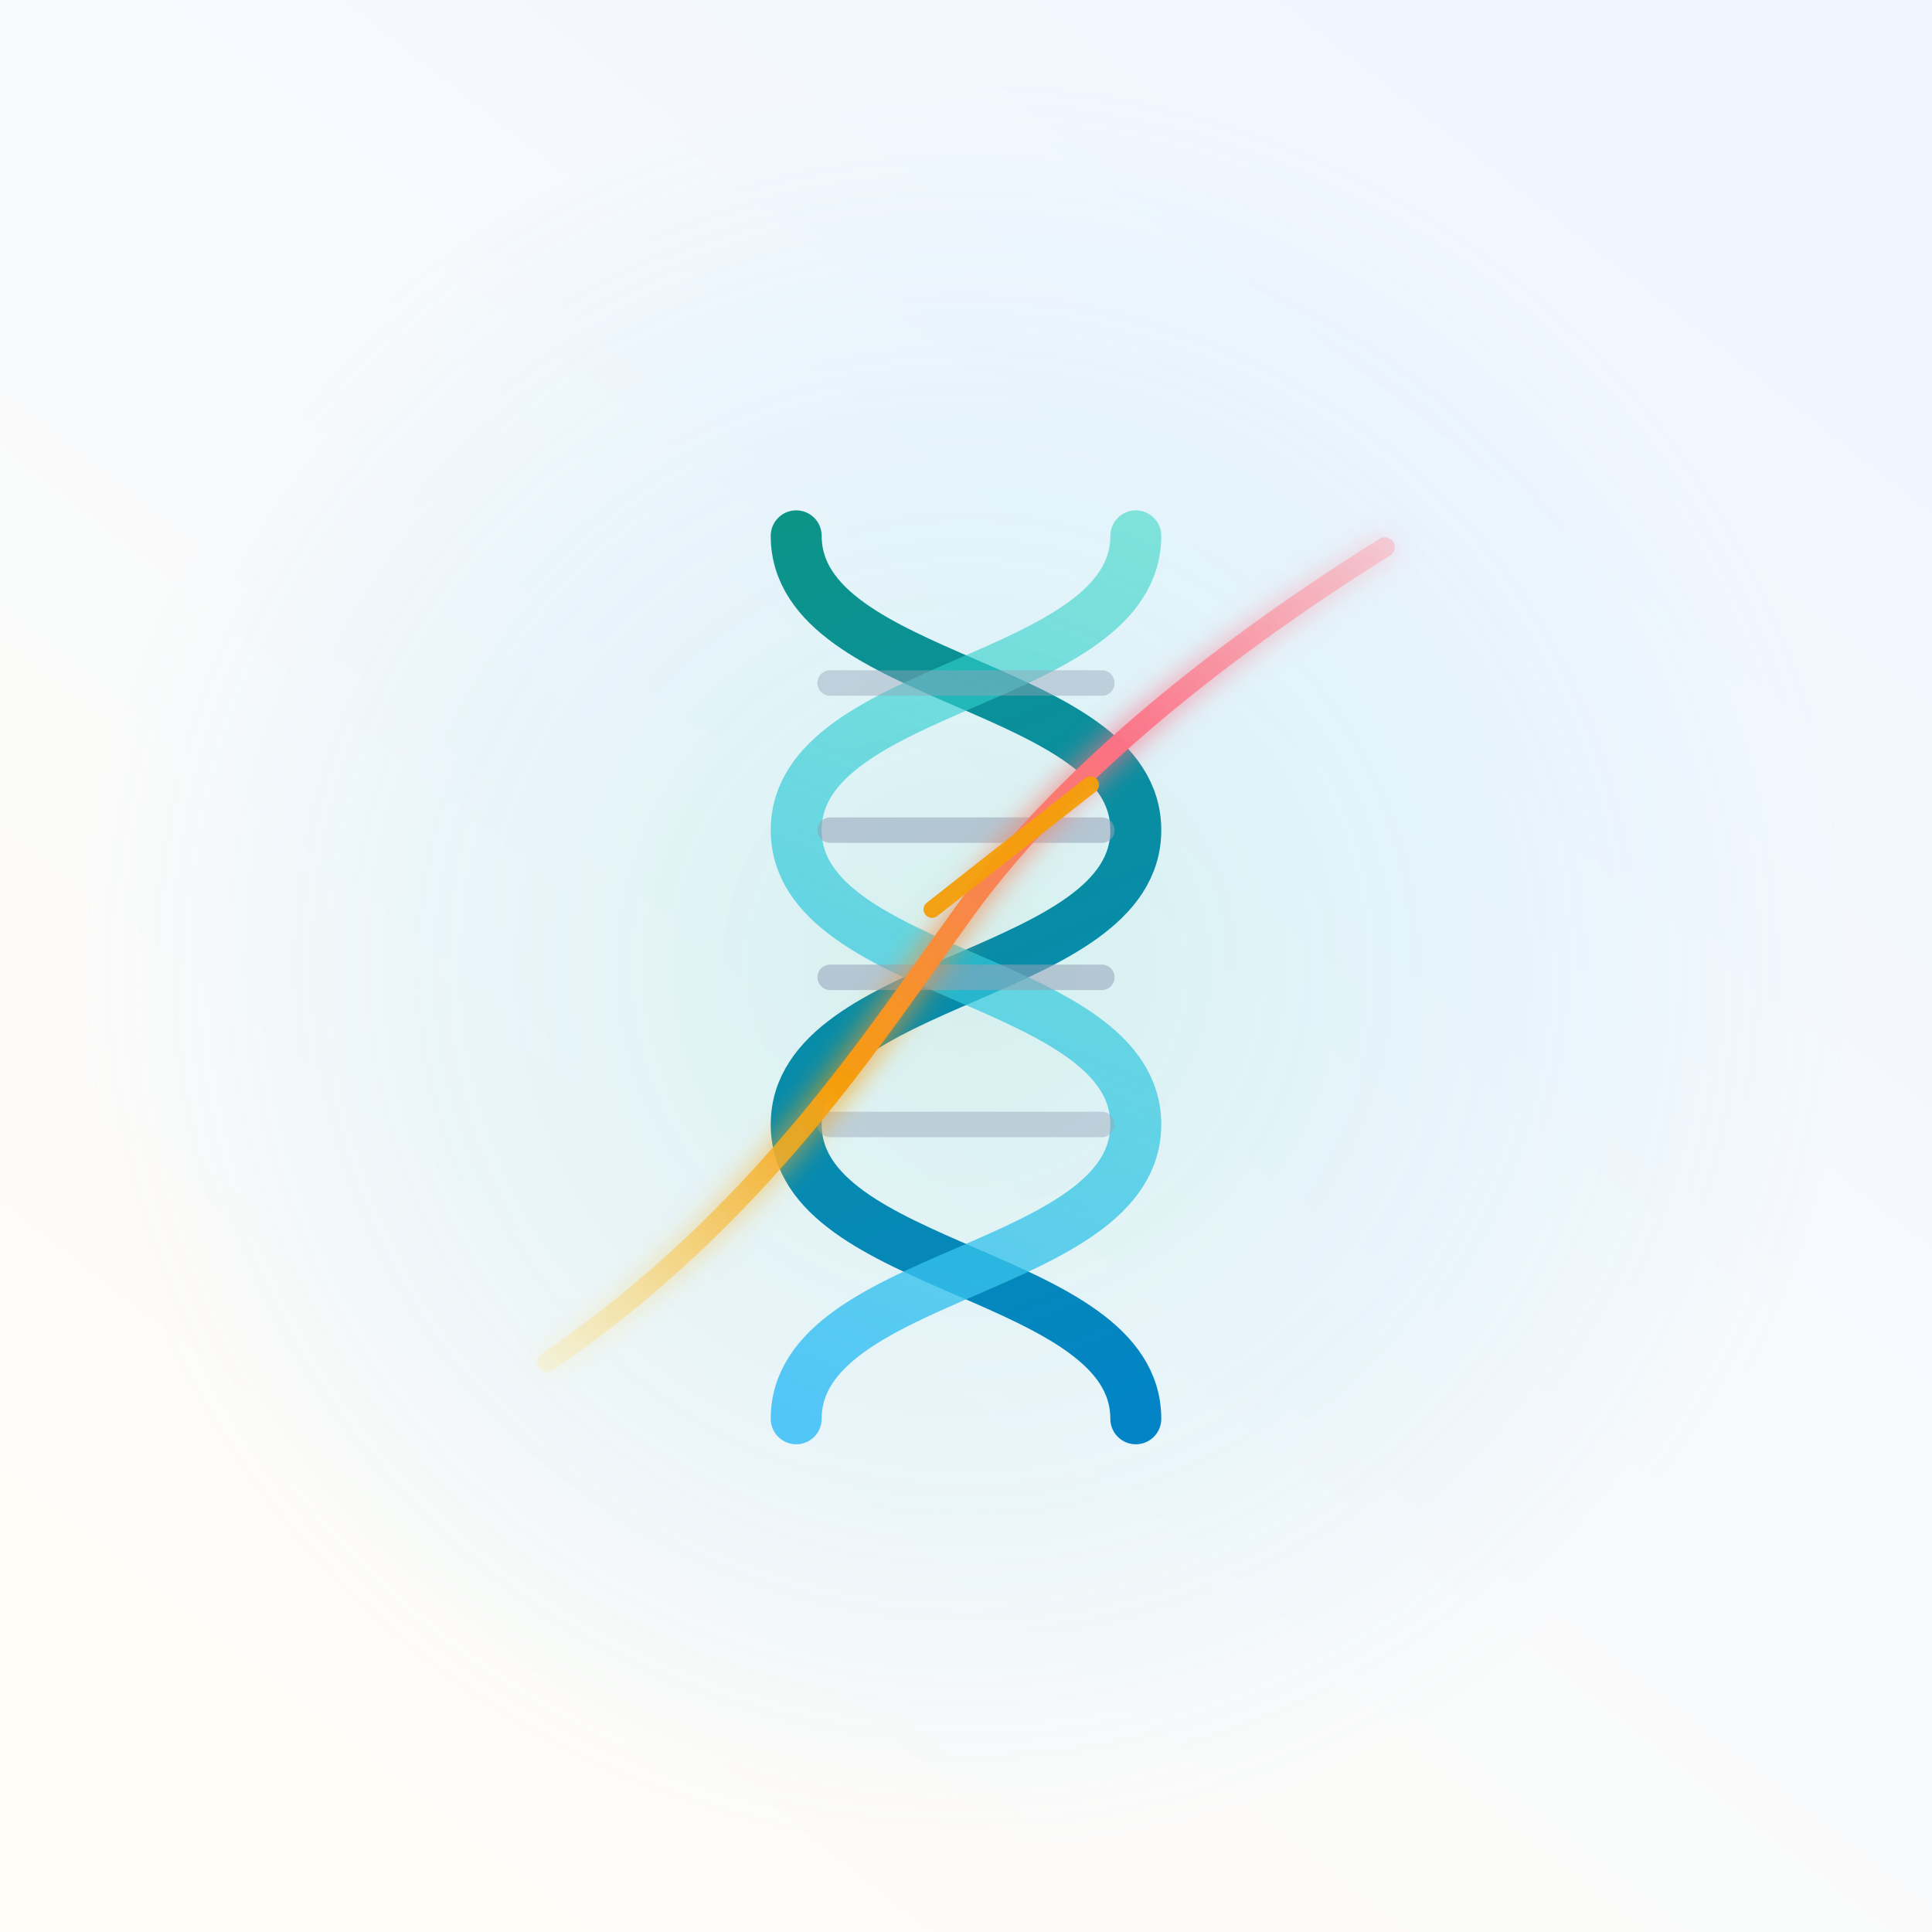
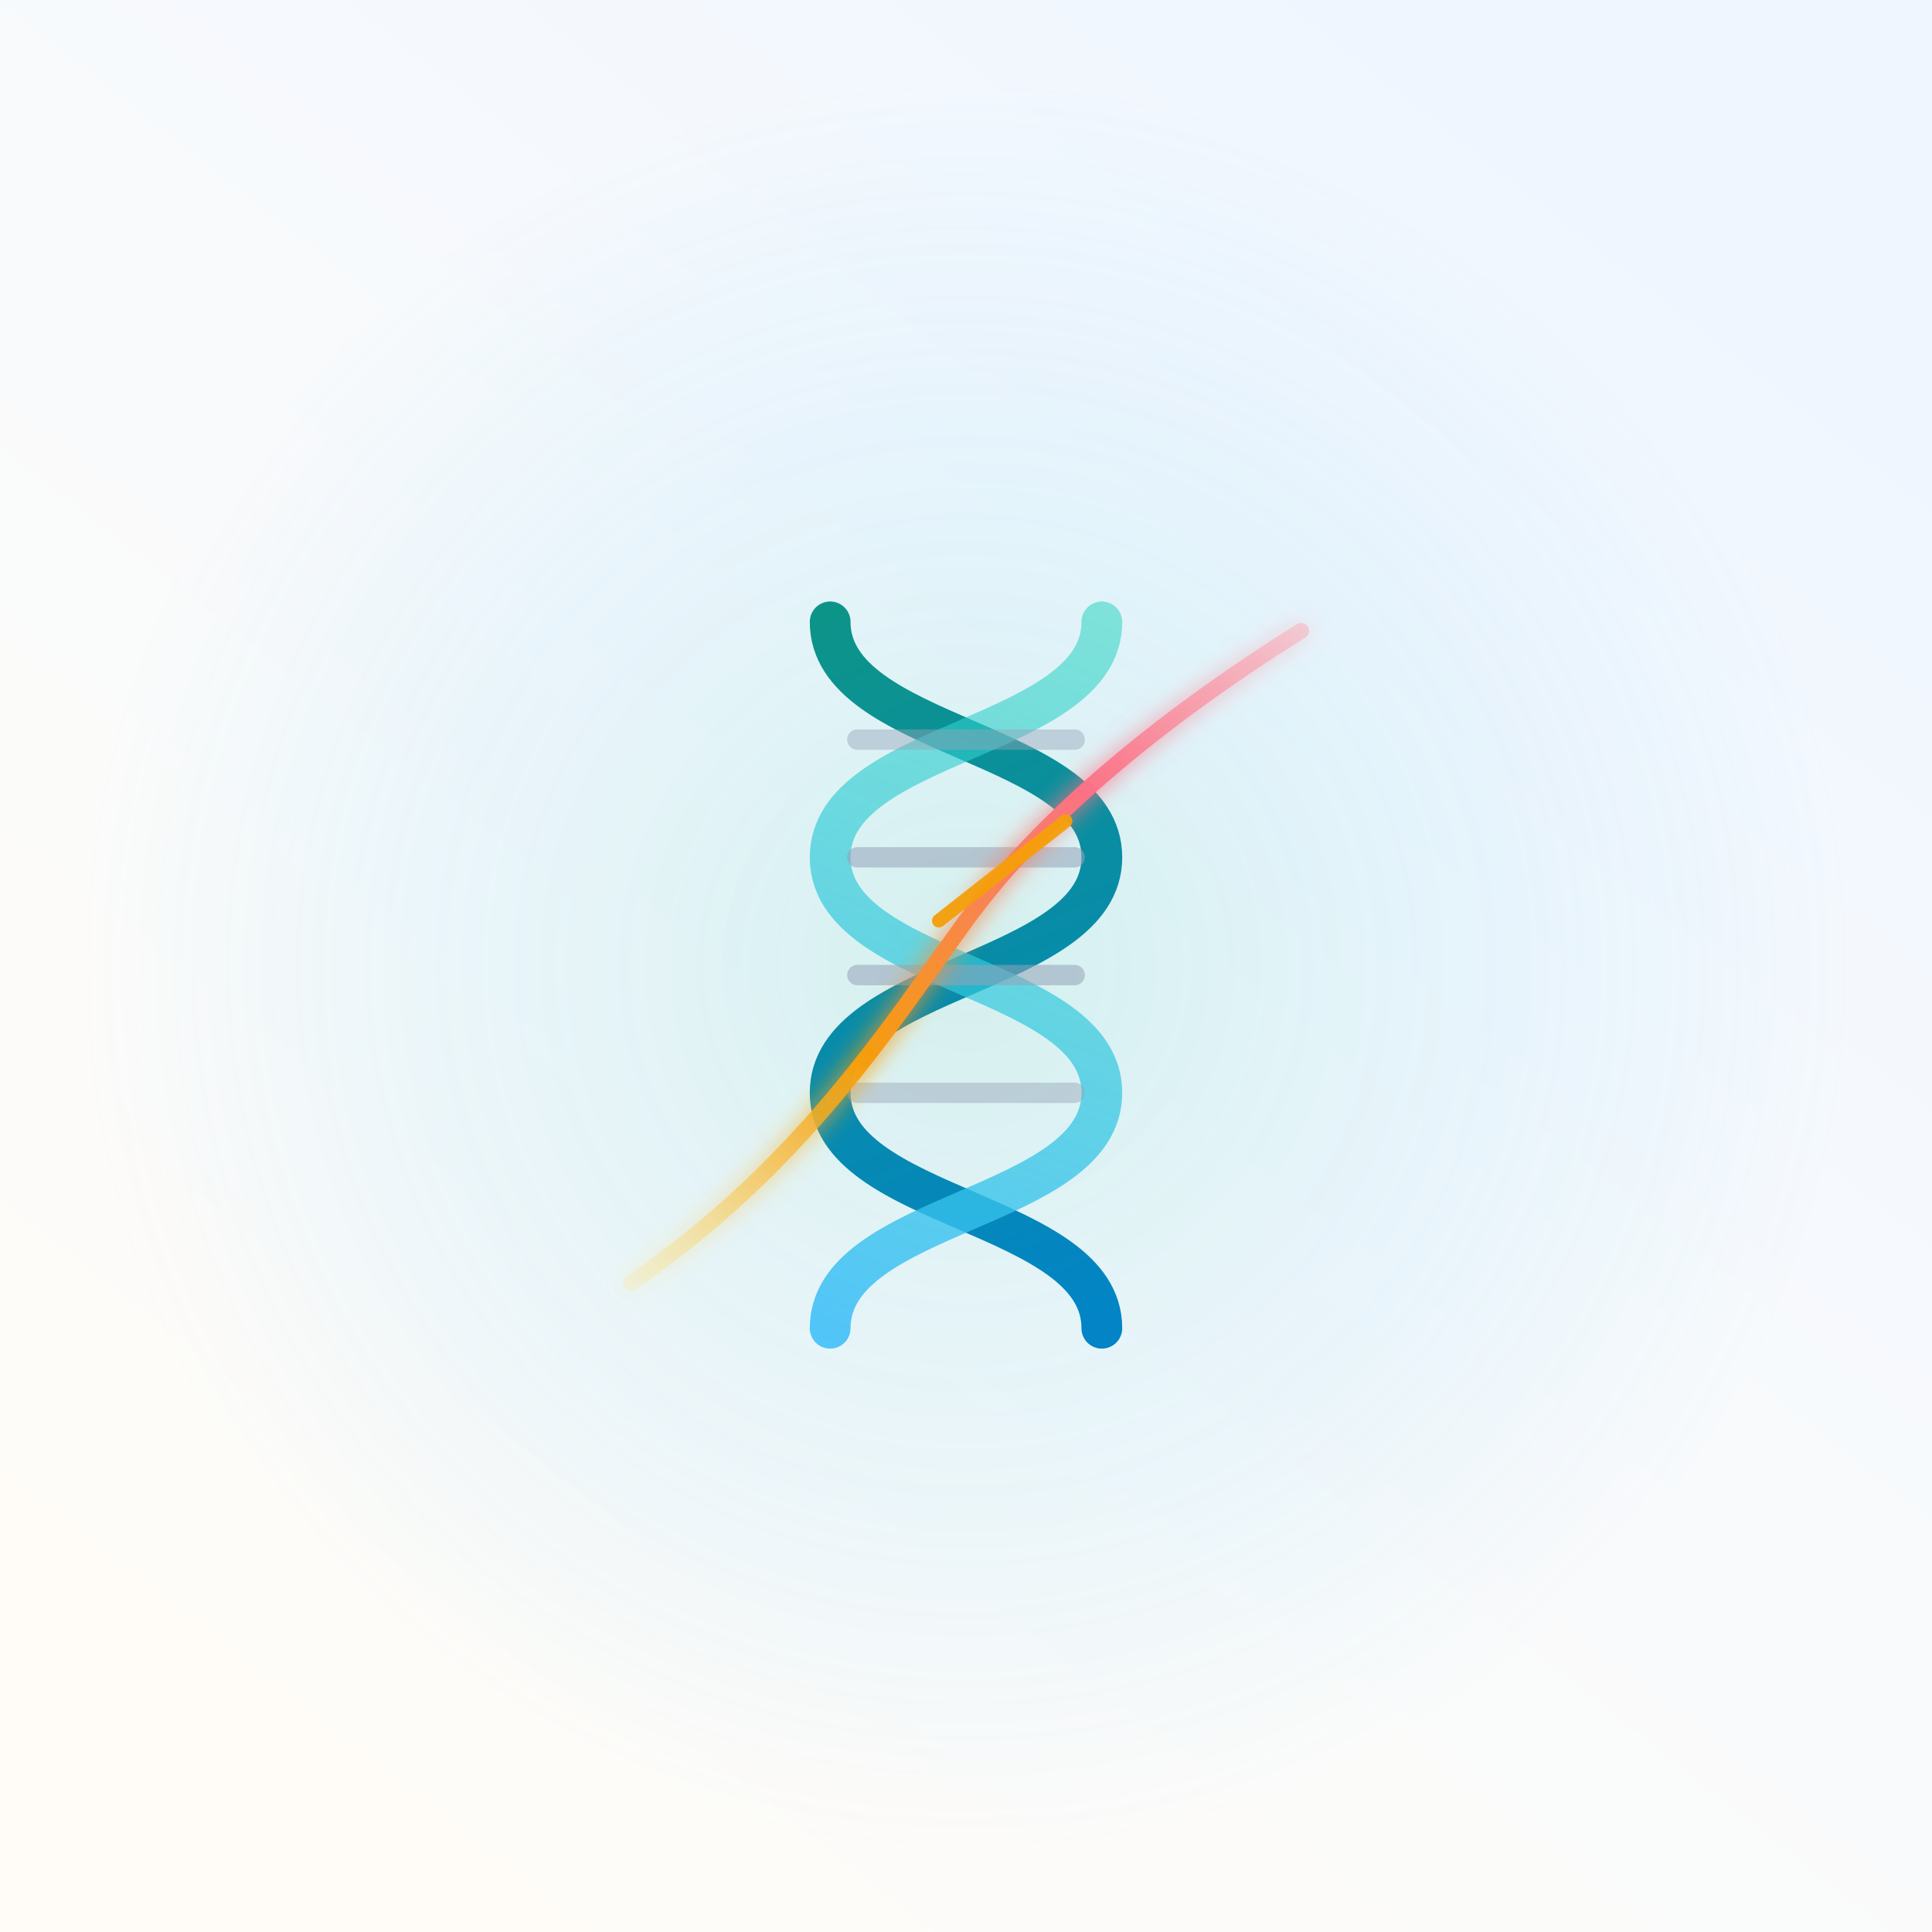
<svg xmlns="http://www.w3.org/2000/svg" width="1024" height="1024" viewBox="0 0 256 256" fill="none" role="img" aria-label="Wisp Science">
  <defs>
    <linearGradient id="bg" x1="40" y1="240" x2="216" y2="16" gradientUnits="userSpaceOnUse">
      <stop stop-color="#FFFCF8" />
      <stop offset="0.55" stop-color="#F8FAFC" />
      <stop offset="1" stop-color="#EFF6FF" />
    </linearGradient>
    <radialGradient id="glow" cx="0" cy="0" r="1" gradientUnits="userSpaceOnUse" gradientTransform="translate(128 128) scale(118)">
      <stop stop-color="#14B8A6" stop-opacity="0.16" />
      <stop offset="0.6" stop-color="#38BDF8" stop-opacity="0.08" />
      <stop offset="1" stop-color="#38BDF8" stop-opacity="0" />
    </radialGradient>
    <linearGradient id="strand-a" x1="96" y1="48" x2="160" y2="208" gradientUnits="userSpaceOnUse">
      <stop stop-color="#0D9488" />
      <stop offset="1" stop-color="#0284C7" />
    </linearGradient>
    <linearGradient id="strand-b" x1="160" y1="48" x2="96" y2="208" gradientUnits="userSpaceOnUse">
      <stop stop-color="#2DD4BF" stop-opacity="0.55" />
      <stop offset="1" stop-color="#38BDF8" stop-opacity="0.85" />
    </linearGradient>
    <linearGradient id="wisp" x1="56" y1="204" x2="200" y2="52" gradientUnits="userSpaceOnUse">
      <stop stop-color="#FDE68A" stop-opacity="0.2" />
      <stop offset="0.35" stop-color="#F59E0B" />
      <stop offset="0.72" stop-color="#FB7185" />
      <stop offset="1" stop-color="#FDA4AF" stop-opacity="0.45" />
    </linearGradient>
    <filter id="wisp-glow" x="-40%" y="-40%" width="180%" height="180%">
      <feGaussianBlur stdDeviation="2.5" result="blur" />
      <feMerge>
        <feMergeNode in="blur" />
        <feMergeNode in="SourceGraphic" />
      </feMerge>
    </filter>
  </defs>
  <rect width="256" height="256" fill="url(#bg)" />
  <rect width="256" height="256" fill="url(#glow)" />
-   <g transform="translate(128 128) scale(0.75) translate(-128 -128)">
+   <g transform="translate(128 128) scale(0.60) translate(-128 -128)">
    <path d="M98 52 C98 78 158 78 158 104 C158 130 98 130 98 156 C98 182 158 182 158 208" stroke="url(#strand-a)" stroke-width="9" stroke-linecap="round" fill="none" />
    <path d="M158 52 C158 78 98 78 98 104 C98 130 158 130 158 156 C158 182 98 182 98 208" stroke="url(#strand-b)" stroke-width="9" stroke-linecap="round" fill="none" />
    <path d="M104 78 H152" stroke="#94A3B8" stroke-width="4.5" stroke-linecap="round" opacity="0.45" />
    <path d="M104 104 H152" stroke="#94A3B8" stroke-width="4.5" stroke-linecap="round" opacity="0.55" />
    <path d="M104 130 H152" stroke="#94A3B8" stroke-width="4.5" stroke-linecap="round" opacity="0.55" />
    <path d="M104 156 H152" stroke="#94A3B8" stroke-width="4.5" stroke-linecap="round" opacity="0.45" />
    <path d="M54 198 C92 172 112 140 128 118 C144 96 170 74 202 54" stroke="url(#wisp)" stroke-width="3.5" stroke-linecap="round" fill="none" filter="url(#wisp-glow)" />
    <path d="M122 118 L150 96" stroke="#F59E0B" stroke-width="3" stroke-linecap="round" opacity="0.95" />
  </g>
</svg>
